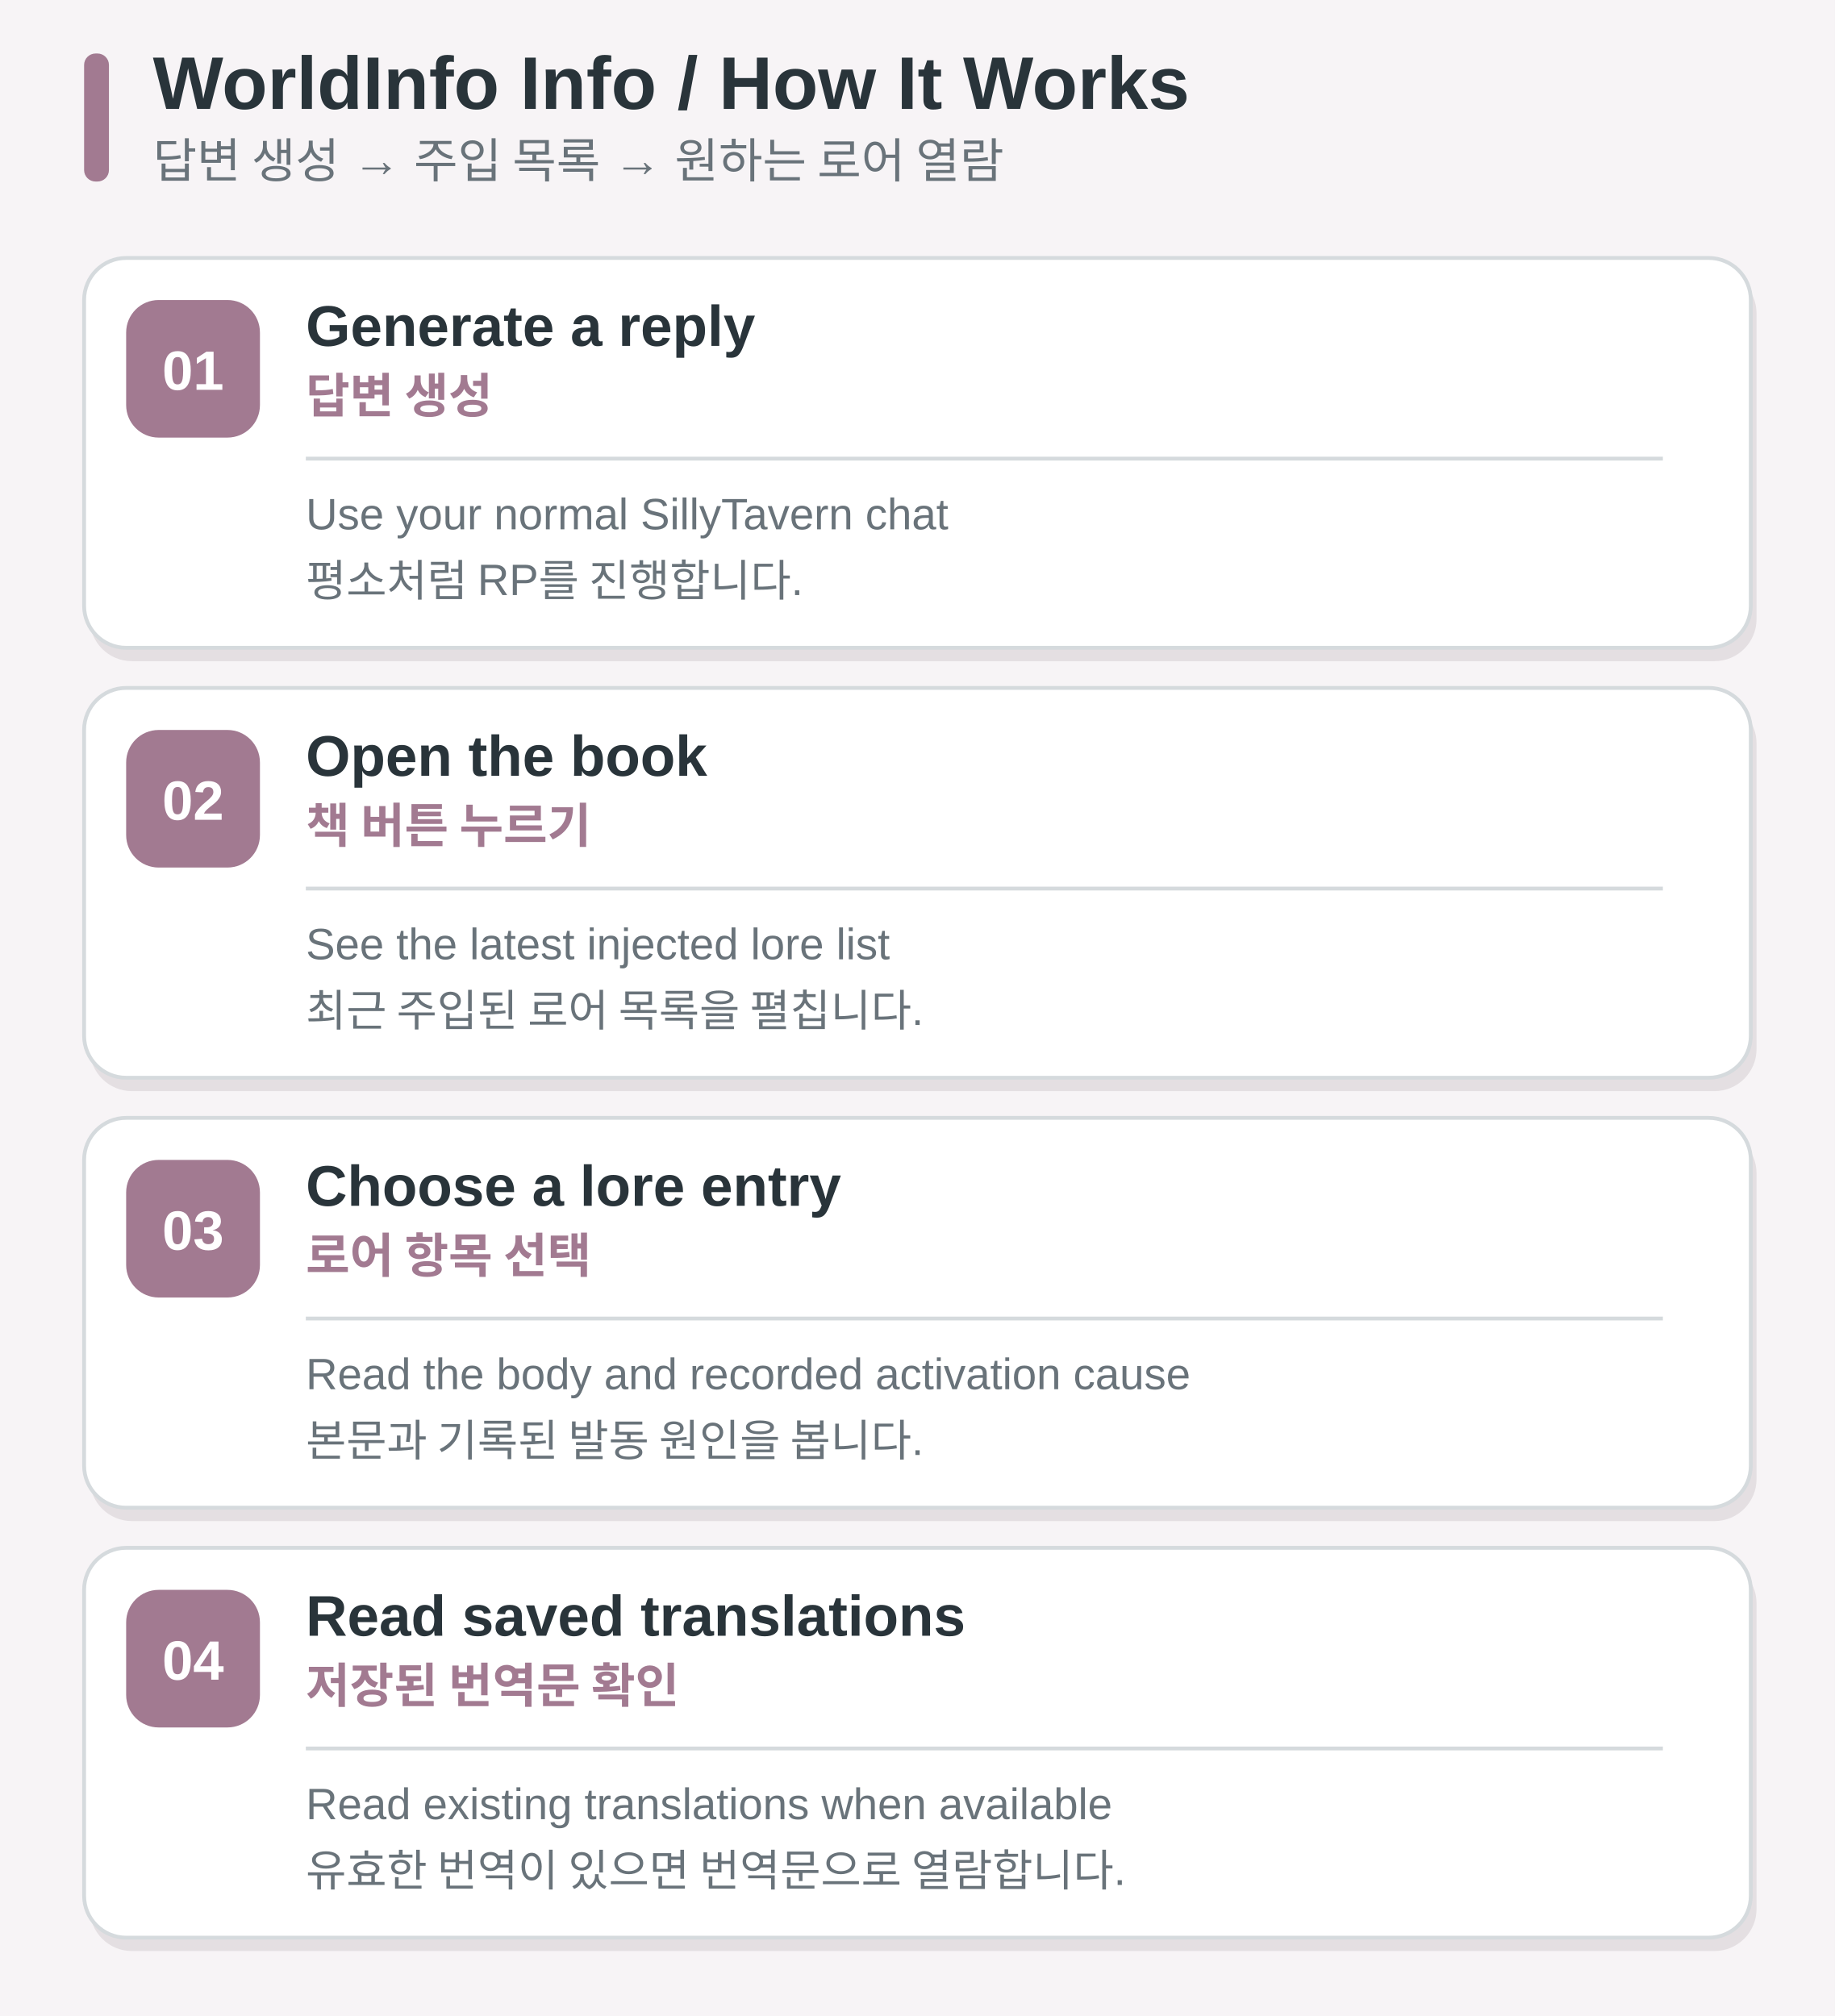
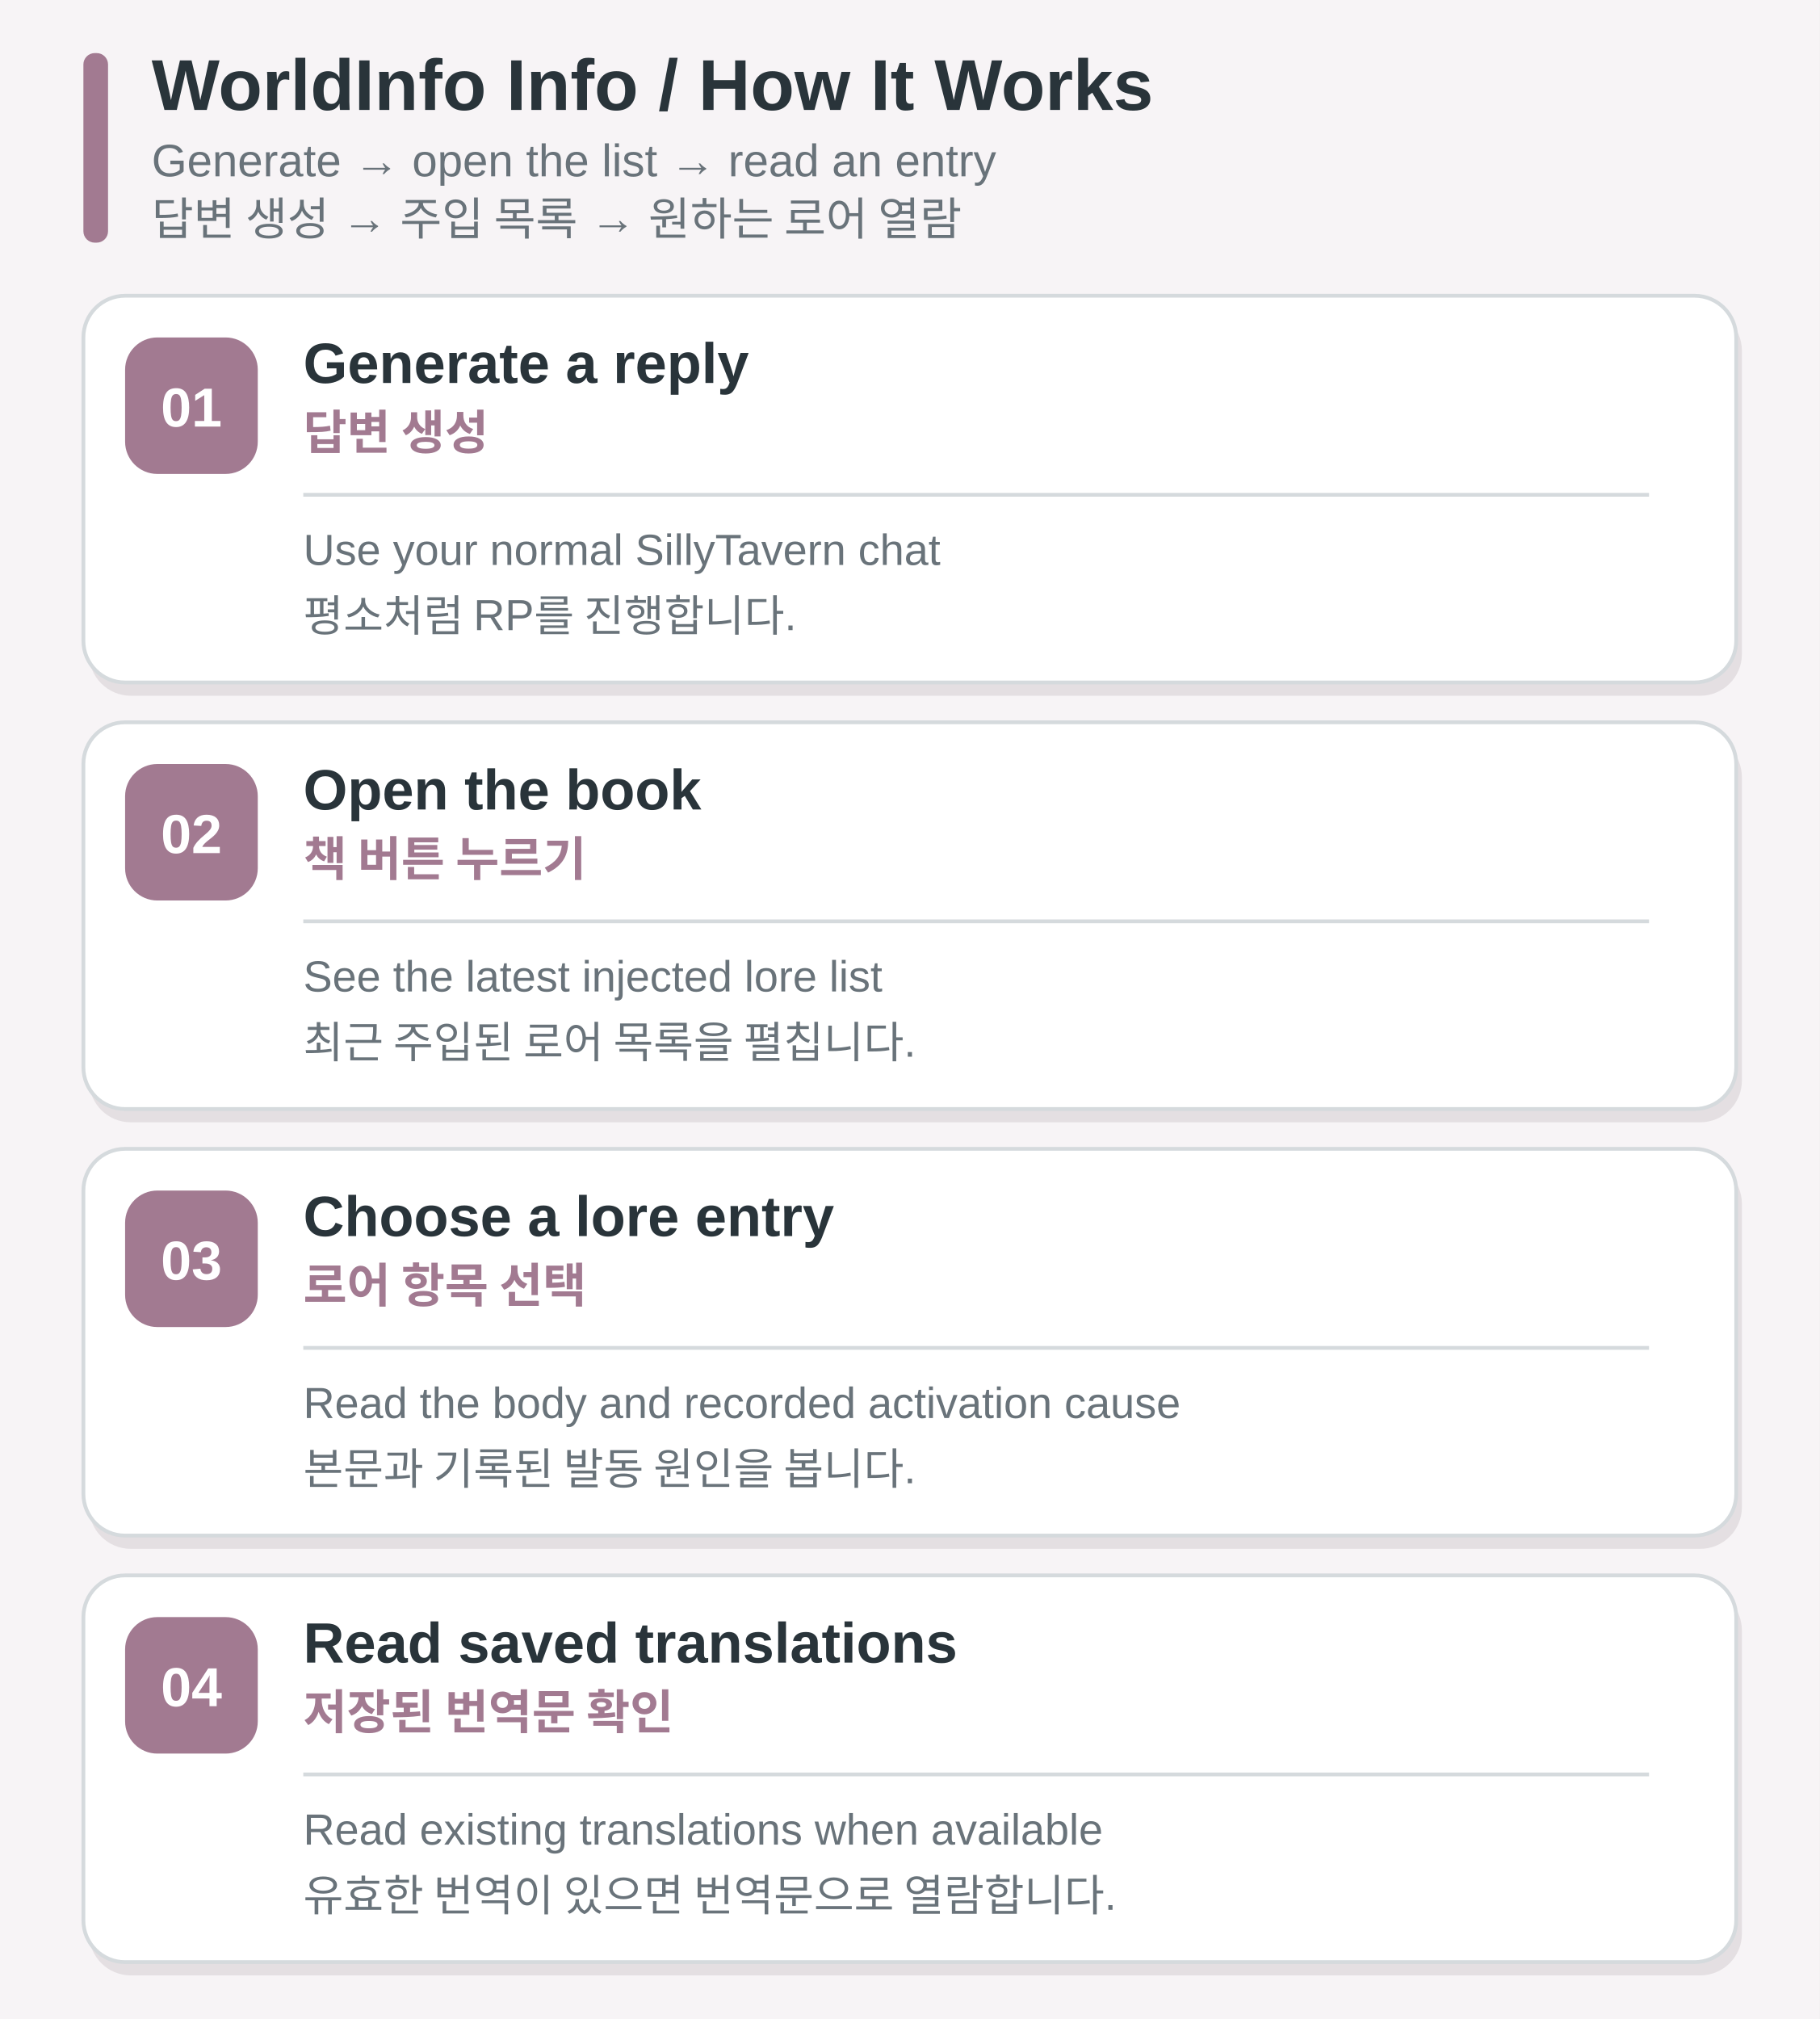
- <svg xmlns="http://www.w3.org/2000/svg" width="960" height="1055" viewBox="0 0 960 1055" role="img" aria-labelledby="title desc">
+ <svg xmlns="http://www.w3.org/2000/svg" width="960" height="1065" viewBox="0 0 960 1065" role="img" aria-labelledby="title desc">
  <g font-family="'Noto Sans KR','Apple SD Gothic Neo','Malgun Gothic',Arial,sans-serif">
-     <rect x="0" y="0" width="960" height="1055" rx="0" fill="#f7f4f6" stroke="none" stroke-width="1" />
-     <rect x="44" y="28" width="13" height="67" rx="6" fill="#a27a91" stroke="none" stroke-width="1" />
-     <text x="80" y="57" font-size="39" fill="#29343a" font-weight="600" text-anchor="start">WorldInfo Info / How It Works</text>
-     <text x="80" y="93" font-size="25" fill="#69737a" font-weight="400" text-anchor="start">답변 생성 → 주입 목록 → 원하는 로어 열람</text>
-     <rect x="47" y="142" width="872" height="204" rx="22" fill="#e4dfe2" stroke="none" stroke-width="1" />
-     <rect x="44" y="135" width="872" height="204" rx="22" fill="#ffffff" stroke="#d5dadd" stroke-width="2" />
-     <rect x="66" y="157" width="70" height="72" rx="17" fill="#a27a91" stroke="none" stroke-width="1" />
-     <text x="101" y="204" font-size="29" fill="#fff" font-weight="600" text-anchor="middle">01</text>
-     <text x="160" y="181" font-size="30" fill="#29343a" font-weight="600" text-anchor="start">Generate a reply</text>
-     <text x="160" y="216" font-size="25" fill="#a27a91" font-weight="600" text-anchor="start">답변 생성</text>
-     <path d="M160 240L870 240" stroke="#d5dadd" stroke-width="2" fill="none" />
-     <text x="160" y="277" font-size="23" fill="#69737a" font-weight="400" text-anchor="start">Use your normal SillyTavern chat</text>
-     <text x="160" y="312" font-size="23" fill="#69737a" font-weight="400" text-anchor="start">평소처럼 RP를 진행합니다.</text>
-     <rect x="47" y="367" width="872" height="204" rx="22" fill="#e4dfe2" stroke="none" stroke-width="1" />
-     <rect x="44" y="360" width="872" height="204" rx="22" fill="#ffffff" stroke="#d5dadd" stroke-width="2" />
-     <rect x="66" y="382" width="70" height="72" rx="17" fill="#a27a91" stroke="none" stroke-width="1" />
-     <text x="101" y="429" font-size="29" fill="#fff" font-weight="600" text-anchor="middle">02</text>
-     <text x="160" y="406" font-size="30" fill="#29343a" font-weight="600" text-anchor="start">Open the book</text>
-     <text x="160" y="441" font-size="25" fill="#a27a91" font-weight="600" text-anchor="start">책 버튼 누르기</text>
-     <path d="M160 465L870 465" stroke="#d5dadd" stroke-width="2" fill="none" />
-     <text x="160" y="502" font-size="23" fill="#69737a" font-weight="400" text-anchor="start">See the latest injected lore list</text>
-     <text x="160" y="537" font-size="23" fill="#69737a" font-weight="400" text-anchor="start">최근 주입된 로어 목록을 펼칩니다.</text>
-     <rect x="47" y="592" width="872" height="204" rx="22" fill="#e4dfe2" stroke="none" stroke-width="1" />
-     <rect x="44" y="585" width="872" height="204" rx="22" fill="#ffffff" stroke="#d5dadd" stroke-width="2" />
-     <rect x="66" y="607" width="70" height="72" rx="17" fill="#a27a91" stroke="none" stroke-width="1" />
-     <text x="101" y="654" font-size="29" fill="#fff" font-weight="600" text-anchor="middle">03</text>
-     <text x="160" y="631" font-size="30" fill="#29343a" font-weight="600" text-anchor="start">Choose a lore entry</text>
-     <text x="160" y="666" font-size="25" fill="#a27a91" font-weight="600" text-anchor="start">로어 항목 선택</text>
-     <path d="M160 690L870 690" stroke="#d5dadd" stroke-width="2" fill="none" />
-     <text x="160" y="727" font-size="23" fill="#69737a" font-weight="400" text-anchor="start">Read the body and recorded activation cause</text>
-     <text x="160" y="762" font-size="23" fill="#69737a" font-weight="400" text-anchor="start">본문과 기록된 발동 원인을 봅니다.</text>
-     <rect x="47" y="817" width="872" height="204" rx="22" fill="#e4dfe2" stroke="none" stroke-width="1" />
-     <rect x="44" y="810" width="872" height="204" rx="22" fill="#ffffff" stroke="#d5dadd" stroke-width="2" />
-     <rect x="66" y="832" width="70" height="72" rx="17" fill="#a27a91" stroke="none" stroke-width="1" />
-     <text x="101" y="879" font-size="29" fill="#fff" font-weight="600" text-anchor="middle">04</text>
-     <text x="160" y="856" font-size="30" fill="#29343a" font-weight="600" text-anchor="start">Read saved translations</text>
-     <text x="160" y="891" font-size="25" fill="#a27a91" font-weight="600" text-anchor="start">저장된 번역문 확인</text>
-     <path d="M160 915L870 915" stroke="#d5dadd" stroke-width="2" fill="none" />
-     <text x="160" y="952" font-size="23" fill="#69737a" font-weight="400" text-anchor="start">Read existing translations when available</text>
-     <text x="160" y="987" font-size="23" fill="#69737a" font-weight="400" text-anchor="start">유효한 번역이 있으면 번역문으로 열람합니다.</text>
+     <rect x="0" y="0" width="960" height="1065" rx="0" fill="#f7f4f6" stroke="none" stroke-width="1" />
+     <rect x="44" y="28" width="13" height="100" rx="6" fill="#a27a91" stroke="none" stroke-width="1" />
+     <text x="80" y="58" font-size="38" fill="#29343a" font-weight="600" text-anchor="start">WorldInfo Info / How It Works</text>
+     <text x="80" y="93" font-size="24" fill="#69737a" font-weight="400" text-anchor="start">Generate → open the list → read an entry</text>
+     <text x="80" y="124" font-size="24" fill="#69737a" font-weight="400" text-anchor="start">답변 생성 → 주입 목록 → 원하는 로어 열람</text>
+     <rect x="47" y="163" width="872" height="204" rx="22" fill="#e4dfe2" stroke="none" stroke-width="1" />
+     <rect x="44" y="156" width="872" height="204" rx="22" fill="#ffffff" stroke="#d5dadd" stroke-width="2" />
+     <rect x="66" y="178" width="70" height="72" rx="17" fill="#a27a91" stroke="none" stroke-width="1" />
+     <text x="101" y="225" font-size="29" fill="#fff" font-weight="600" text-anchor="middle">01</text>
+     <text x="160" y="202" font-size="30" fill="#29343a" font-weight="600" text-anchor="start">Generate a reply</text>
+     <text x="160" y="237" font-size="25" fill="#a27a91" font-weight="600" text-anchor="start">답변 생성</text>
+     <path d="M160 261L870 261" stroke="#d5dadd" stroke-width="2" fill="none" />
+     <text x="160" y="298" font-size="23" fill="#69737a" font-weight="400" text-anchor="start">Use your normal SillyTavern chat</text>
+     <text x="160" y="333" font-size="23" fill="#69737a" font-weight="400" text-anchor="start">평소처럼 RP를 진행합니다.</text>
+     <rect x="47" y="388" width="872" height="204" rx="22" fill="#e4dfe2" stroke="none" stroke-width="1" />
+     <rect x="44" y="381" width="872" height="204" rx="22" fill="#ffffff" stroke="#d5dadd" stroke-width="2" />
+     <rect x="66" y="403" width="70" height="72" rx="17" fill="#a27a91" stroke="none" stroke-width="1" />
+     <text x="101" y="450" font-size="29" fill="#fff" font-weight="600" text-anchor="middle">02</text>
+     <text x="160" y="427" font-size="30" fill="#29343a" font-weight="600" text-anchor="start">Open the book</text>
+     <text x="160" y="462" font-size="25" fill="#a27a91" font-weight="600" text-anchor="start">책 버튼 누르기</text>
+     <path d="M160 486L870 486" stroke="#d5dadd" stroke-width="2" fill="none" />
+     <text x="160" y="523" font-size="23" fill="#69737a" font-weight="400" text-anchor="start">See the latest injected lore list</text>
+     <text x="160" y="558" font-size="23" fill="#69737a" font-weight="400" text-anchor="start">최근 주입된 로어 목록을 펼칩니다.</text>
+     <rect x="47" y="613" width="872" height="204" rx="22" fill="#e4dfe2" stroke="none" stroke-width="1" />
+     <rect x="44" y="606" width="872" height="204" rx="22" fill="#ffffff" stroke="#d5dadd" stroke-width="2" />
+     <rect x="66" y="628" width="70" height="72" rx="17" fill="#a27a91" stroke="none" stroke-width="1" />
+     <text x="101" y="675" font-size="29" fill="#fff" font-weight="600" text-anchor="middle">03</text>
+     <text x="160" y="652" font-size="30" fill="#29343a" font-weight="600" text-anchor="start">Choose a lore entry</text>
+     <text x="160" y="687" font-size="25" fill="#a27a91" font-weight="600" text-anchor="start">로어 항목 선택</text>
+     <path d="M160 711L870 711" stroke="#d5dadd" stroke-width="2" fill="none" />
+     <text x="160" y="748" font-size="23" fill="#69737a" font-weight="400" text-anchor="start">Read the body and recorded activation cause</text>
+     <text x="160" y="783" font-size="23" fill="#69737a" font-weight="400" text-anchor="start">본문과 기록된 발동 원인을 봅니다.</text>
+     <rect x="47" y="838" width="872" height="204" rx="22" fill="#e4dfe2" stroke="none" stroke-width="1" />
+     <rect x="44" y="831" width="872" height="204" rx="22" fill="#ffffff" stroke="#d5dadd" stroke-width="2" />
+     <rect x="66" y="853" width="70" height="72" rx="17" fill="#a27a91" stroke="none" stroke-width="1" />
+     <text x="101" y="900" font-size="29" fill="#fff" font-weight="600" text-anchor="middle">04</text>
+     <text x="160" y="877" font-size="30" fill="#29343a" font-weight="600" text-anchor="start">Read saved translations</text>
+     <text x="160" y="912" font-size="25" fill="#a27a91" font-weight="600" text-anchor="start">저장된 번역문 확인</text>
+     <path d="M160 936L870 936" stroke="#d5dadd" stroke-width="2" fill="none" />
+     <text x="160" y="973" font-size="23" fill="#69737a" font-weight="400" text-anchor="start">Read existing translations when available</text>
+     <text x="160" y="1008" font-size="23" fill="#69737a" font-weight="400" text-anchor="start">유효한 번역이 있으면 번역문으로 열람합니다.</text>
  </g>
</svg>
